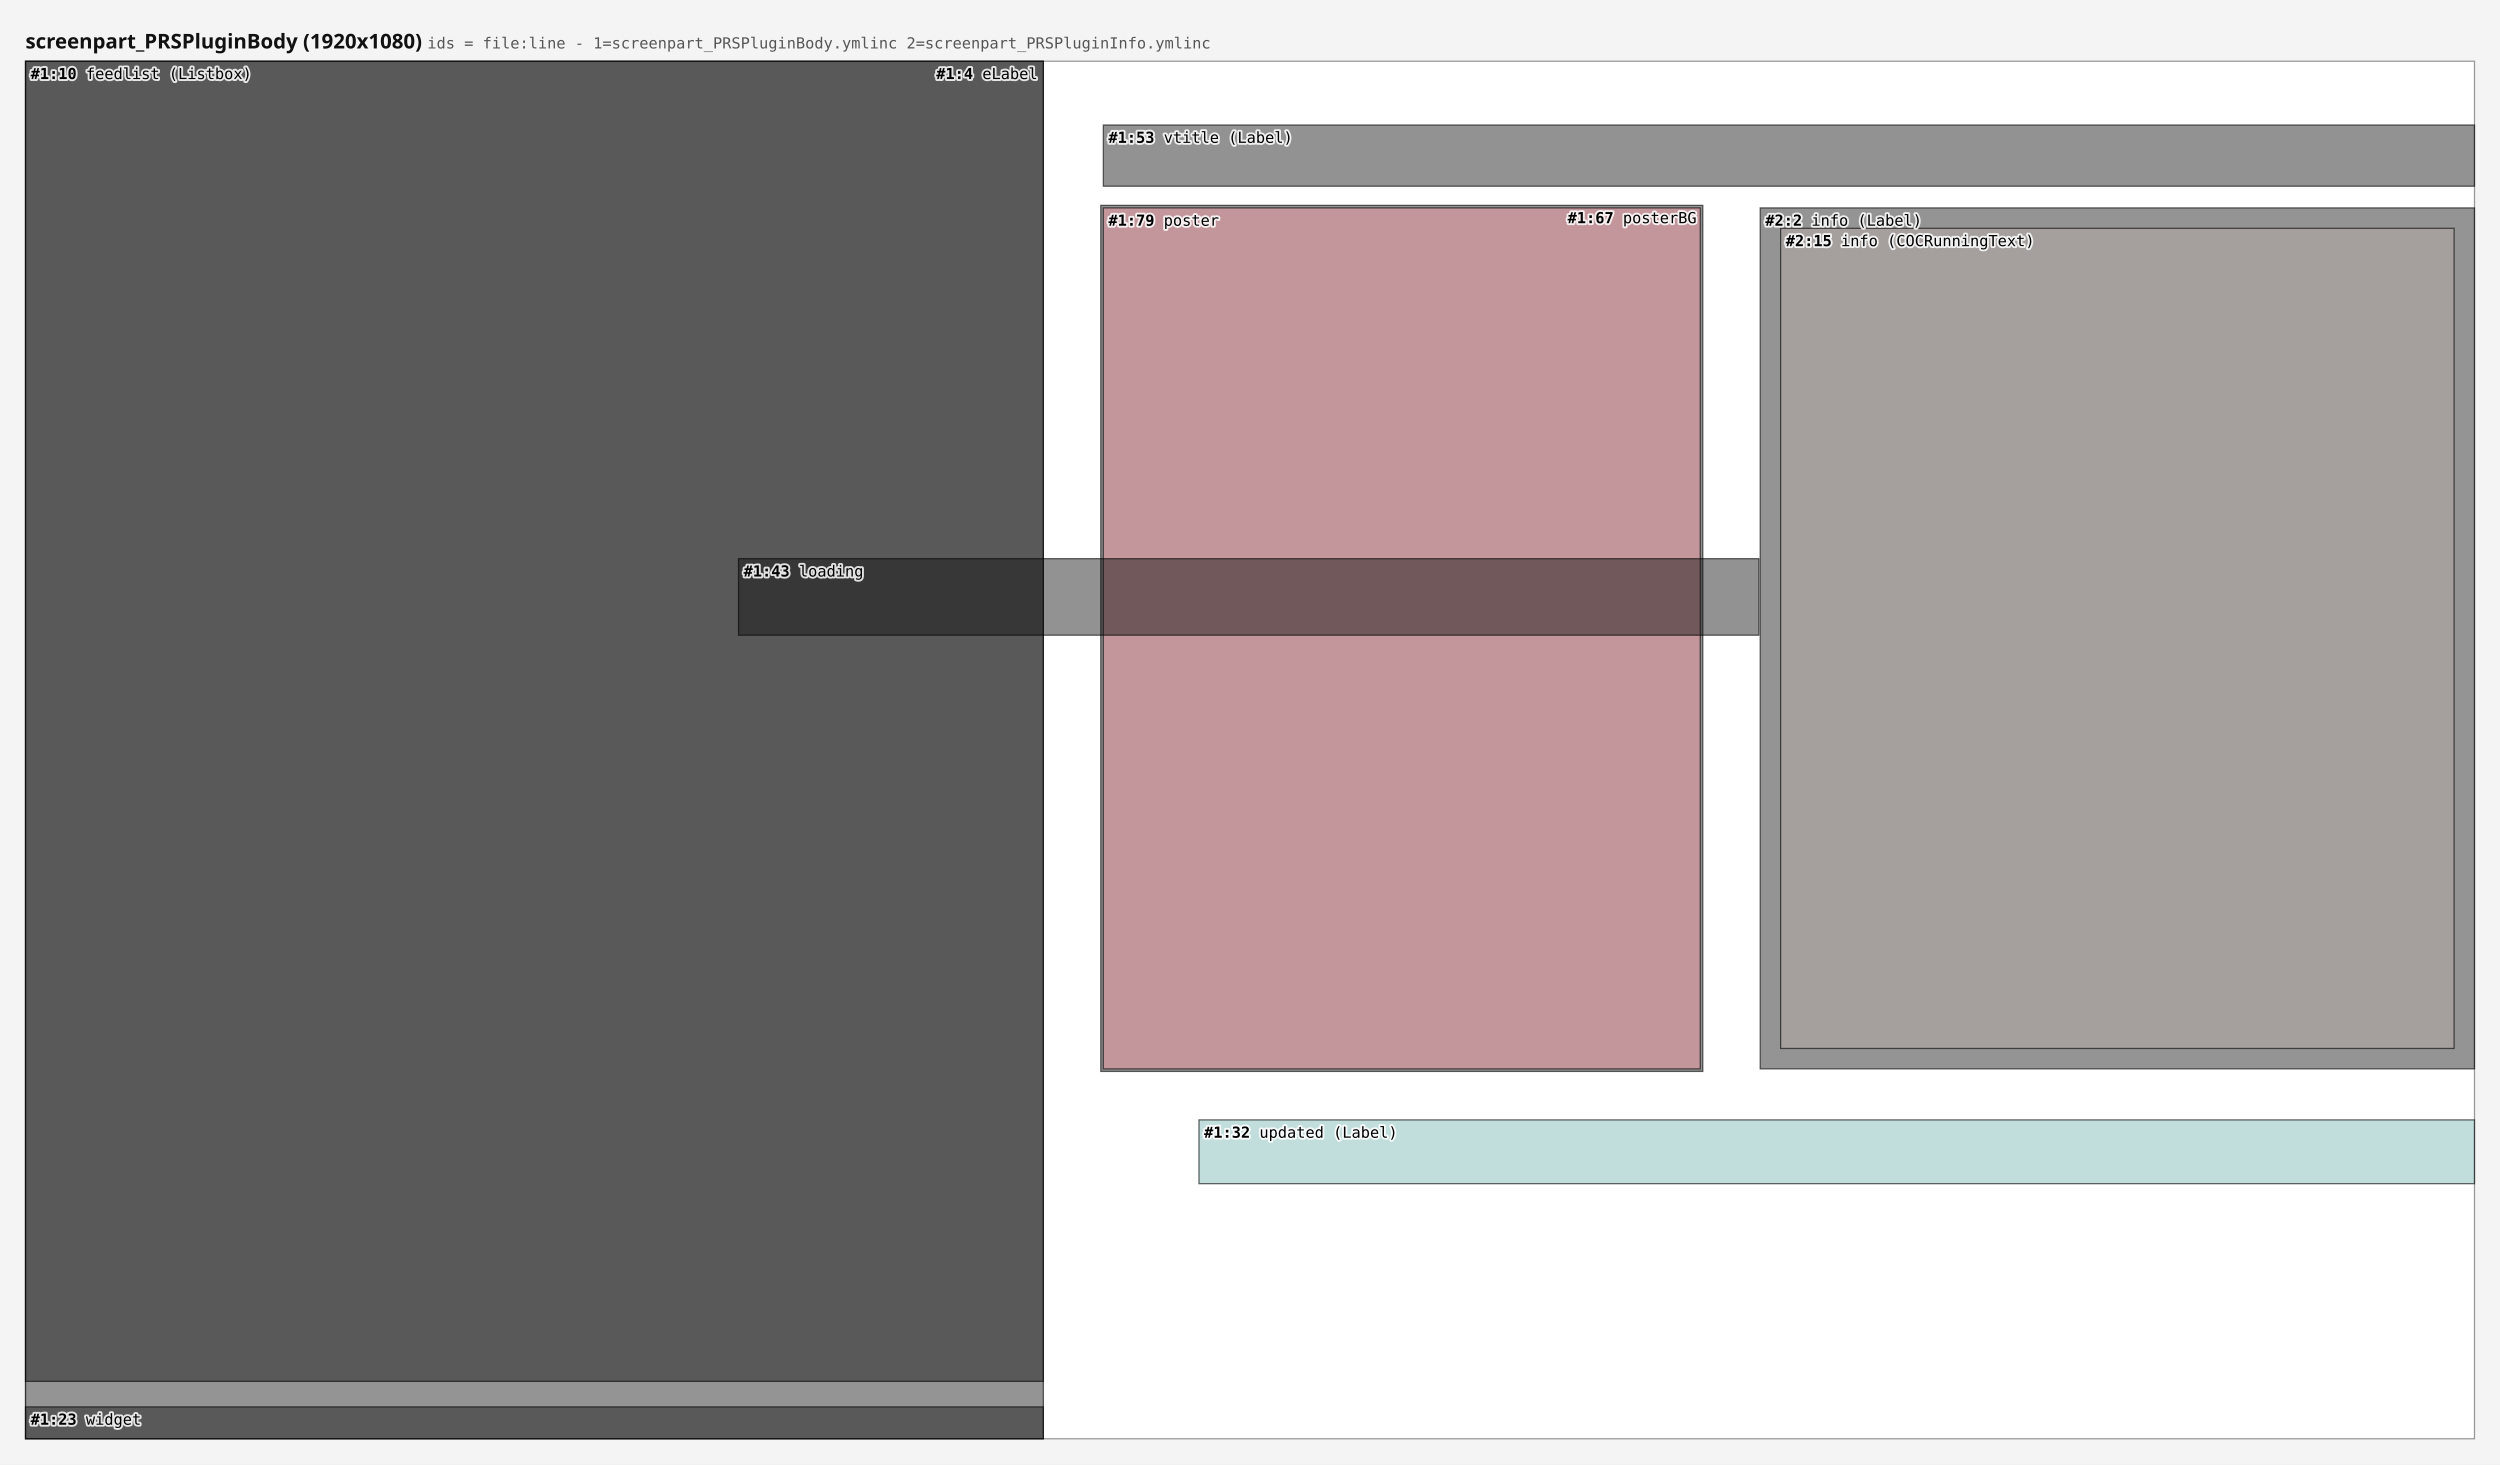
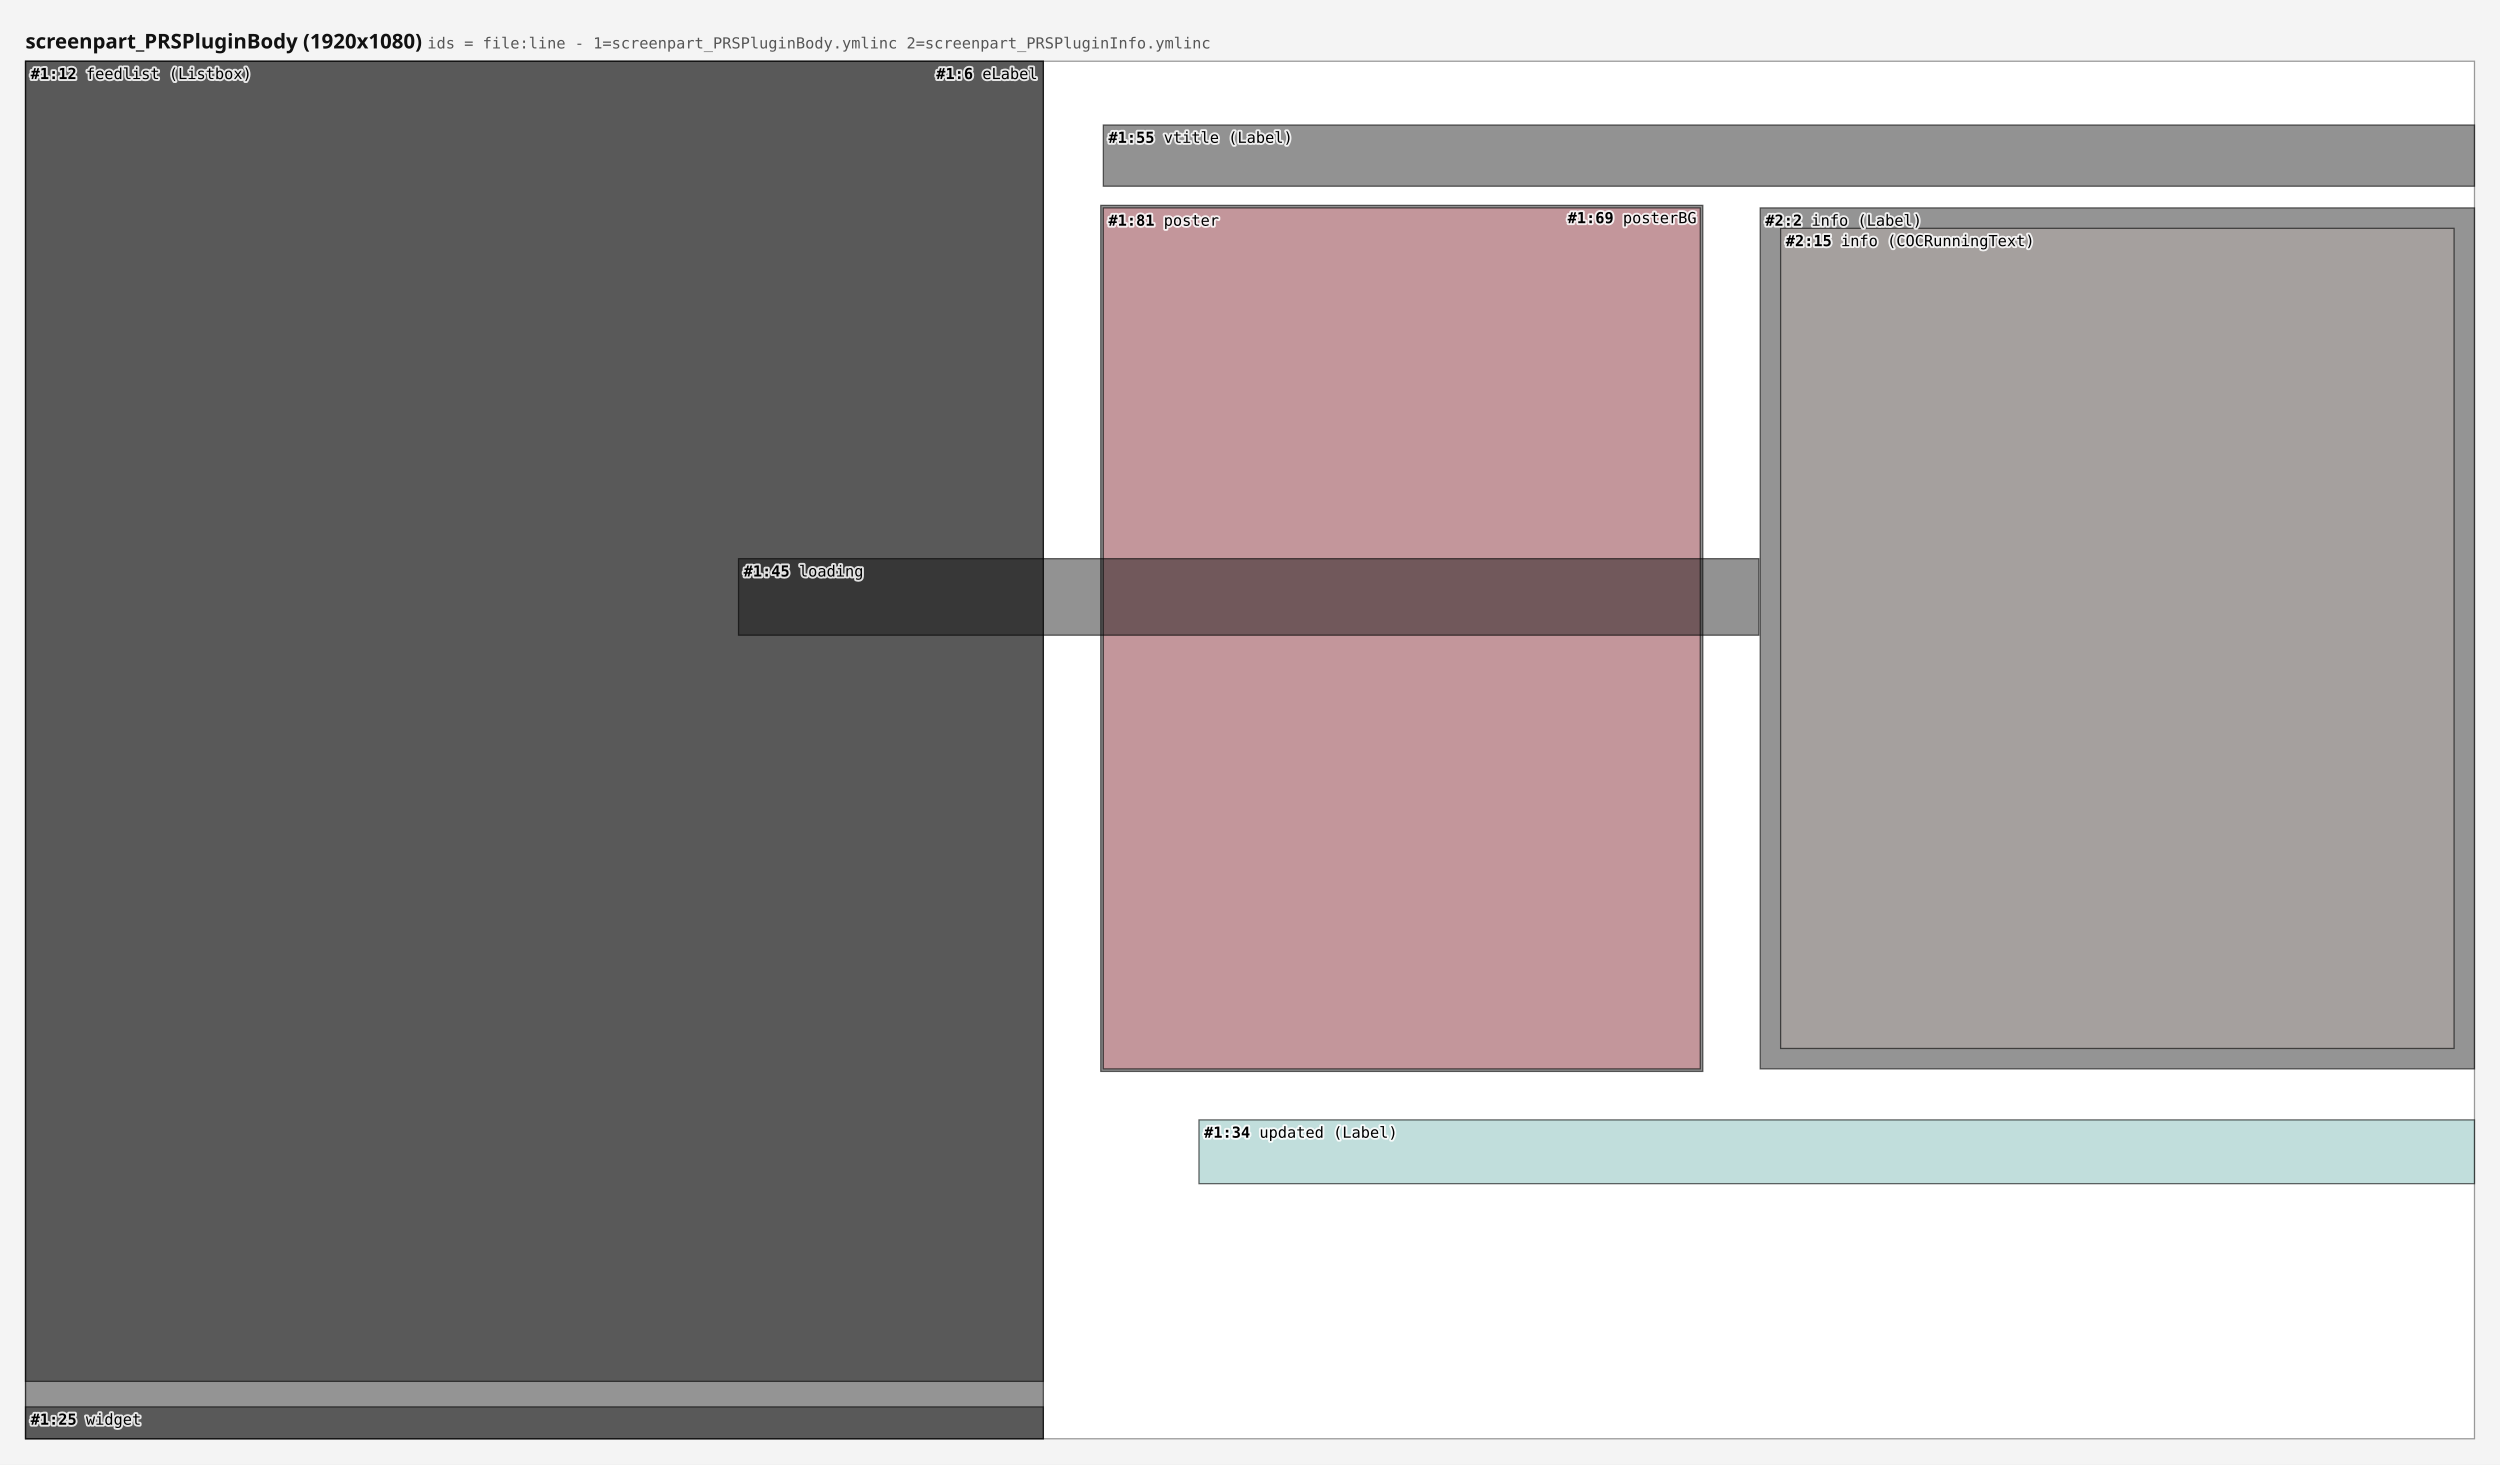
<svg xmlns="http://www.w3.org/2000/svg" width="1960" height="1148" viewBox="0 0 1960 1148">
  <rect x="0" y="0" width="1960" height="1148" fill="#f4f4f4" />
  <text x="20" y="38" font-family="sans-serif" font-size="16" font-weight="bold" fill="#111111">screenpart_PRSPluginBody (1920x1080) <tspan font-family="monospace" font-size="12" font-weight="normal" fill="#555555">ids = file:line - 1=screenpart_PRSPluginBody.ymlinc  2=screenpart_PRSPluginInfo.ymlinc</tspan>
  </text>
  <g data-screen="0" transform="translate(20,48)">
    <rect x="0" y="0" width="1920" height="1080" fill="#ffffff" stroke="#999999" stroke-width="1" />
-     <rect data-ref="0:0" data-src="screenpart_PRSPluginBody.ymlinc:4" x="0" y="0" width="798" height="1080" fill="#121212" fill-opacity="0.45" stroke="#000000" stroke-opacity="0.6" stroke-width="1" />
-     <rect data-ref="0:6" data-src="screenpart_PRSPluginBody.ymlinc:67" x="843" y="113" width="472" height="679" fill="#0e0e0e" fill-opacity="0.45" stroke="#000000" stroke-opacity="0.6" stroke-width="1" />
+     <rect data-ref="0:0" data-src="screenpart_PRSPluginBody.ymlinc:6" x="0" y="0" width="798" height="1080" fill="#121212" fill-opacity="0.45" stroke="#000000" stroke-opacity="0.6" stroke-width="1" />
+     <rect data-ref="0:6" data-src="screenpart_PRSPluginBody.ymlinc:69" x="843" y="113" width="472" height="679" fill="#0e0e0e" fill-opacity="0.45" stroke="#000000" stroke-opacity="0.6" stroke-width="1" />
    <rect data-ref="0:8" data-src="screenpart_PRSPluginInfo.ymlinc:2" x="1360" y="115" width="560" height="675" fill="#121212" fill-opacity="0.45" stroke="#000000" stroke-opacity="0.6" stroke-width="1" />
-     <rect data-ref="0:1" data-src="screenpart_PRSPluginBody.ymlinc:10" x="0" y="0" width="798" height="1035" fill="#121212" fill-opacity="0.45" stroke="#000000" stroke-opacity="0.6" stroke-width="1" />
-     <rect data-ref="0:2" data-src="screenpart_PRSPluginBody.ymlinc:23" x="0" y="1055" width="798" height="25" fill="#121212" fill-opacity="0.45" stroke="#000000" stroke-opacity="0.6" stroke-width="1" />
-     <rect data-ref="0:3" data-src="screenpart_PRSPluginBody.ymlinc:32" x="920" y="830" width="1000" height="50" fill="#76b7b2" fill-opacity="0.45" stroke="#000000" stroke-opacity="0.6" stroke-width="1" />
-     <rect data-ref="0:5" data-src="screenpart_PRSPluginBody.ymlinc:53" x="845" y="50" width="1075" height="48" fill="#0e0e0e" fill-opacity="0.45" stroke="#000000" stroke-opacity="0.6" stroke-width="1" />
-     <rect data-ref="0:7" data-src="screenpart_PRSPluginBody.ymlinc:79" x="845" y="115" width="468" height="675" fill="#ff9da7" fill-opacity="0.45" stroke="#000000" stroke-opacity="0.6" stroke-width="1" />
+     <rect data-ref="0:1" data-src="screenpart_PRSPluginBody.ymlinc:12" x="0" y="0" width="798" height="1035" fill="#121212" fill-opacity="0.45" stroke="#000000" stroke-opacity="0.6" stroke-width="1" />
+     <rect data-ref="0:2" data-src="screenpart_PRSPluginBody.ymlinc:25" x="0" y="1055" width="798" height="25" fill="#121212" fill-opacity="0.45" stroke="#000000" stroke-opacity="0.6" stroke-width="1" />
+     <rect data-ref="0:3" data-src="screenpart_PRSPluginBody.ymlinc:34" x="920" y="830" width="1000" height="50" fill="#76b7b2" fill-opacity="0.45" stroke="#000000" stroke-opacity="0.6" stroke-width="1" />
+     <rect data-ref="0:5" data-src="screenpart_PRSPluginBody.ymlinc:55" x="845" y="50" width="1075" height="48" fill="#0e0e0e" fill-opacity="0.45" stroke="#000000" stroke-opacity="0.6" stroke-width="1" />
+     <rect data-ref="0:7" data-src="screenpart_PRSPluginBody.ymlinc:81" x="845" y="115" width="468" height="675" fill="#ff9da7" fill-opacity="0.45" stroke="#000000" stroke-opacity="0.6" stroke-width="1" />
    <rect data-ref="0:9" data-src="screenpart_PRSPluginInfo.ymlinc:15" x="1376" y="131" width="528" height="643" fill="#bab0ac" fill-opacity="0.45" stroke="#000000" stroke-opacity="0.6" stroke-width="1" />
-     <rect data-ref="0:4" data-src="screenpart_PRSPluginBody.ymlinc:43" x="559" y="390" width="800" height="60" fill="#0e0e0e" fill-opacity="0.45" stroke="#000000" stroke-opacity="0.6" stroke-width="1" />
+     <rect data-ref="0:4" data-src="screenpart_PRSPluginBody.ymlinc:45" x="559" y="390" width="800" height="60" fill="#0e0e0e" fill-opacity="0.45" stroke="#000000" stroke-opacity="0.6" stroke-width="1" />
    <g pointer-events="none" font-family="monospace" font-size="12" fill="#000000" stroke="#ffffff" stroke-width="3" stroke-opacity="0.85" stroke-linejoin="round" paint-order="stroke">
      <text x="714" y="14">
-         <tspan font-weight="bold">#1:4</tspan> eLabel</text>
+         <tspan font-weight="bold">#1:6</tspan> eLabel</text>
      <text x="1209" y="127">
-         <tspan font-weight="bold">#1:67</tspan> posterBG</text>
+         <tspan font-weight="bold">#1:69</tspan> posterBG</text>
      <text x="1364" y="129">
        <tspan font-weight="bold">#2:2</tspan> info (Label)</text>
      <text x="4" y="14">
-         <tspan font-weight="bold">#1:10</tspan> feedlist (Listbox)</text>
+         <tspan font-weight="bold">#1:12</tspan> feedlist (Listbox)</text>
      <text x="4" y="1069">
-         <tspan font-weight="bold">#1:23</tspan> widget</text>
+         <tspan font-weight="bold">#1:25</tspan> widget</text>
      <text x="924" y="844">
-         <tspan font-weight="bold">#1:32</tspan> updated (Label)</text>
+         <tspan font-weight="bold">#1:34</tspan> updated (Label)</text>
      <text x="849" y="64">
-         <tspan font-weight="bold">#1:53</tspan> vtitle (Label)</text>
+         <tspan font-weight="bold">#1:55</tspan> vtitle (Label)</text>
      <text x="849" y="129">
-         <tspan font-weight="bold">#1:79</tspan> poster</text>
+         <tspan font-weight="bold">#1:81</tspan> poster</text>
      <text x="1380" y="145">
        <tspan font-weight="bold">#2:15</tspan> info (COCRunningText)</text>
      <text x="563" y="404">
-         <tspan font-weight="bold">#1:43</tspan> loading</text>
+         <tspan font-weight="bold">#1:45</tspan> loading</text>
    </g>
  </g>
</svg>
